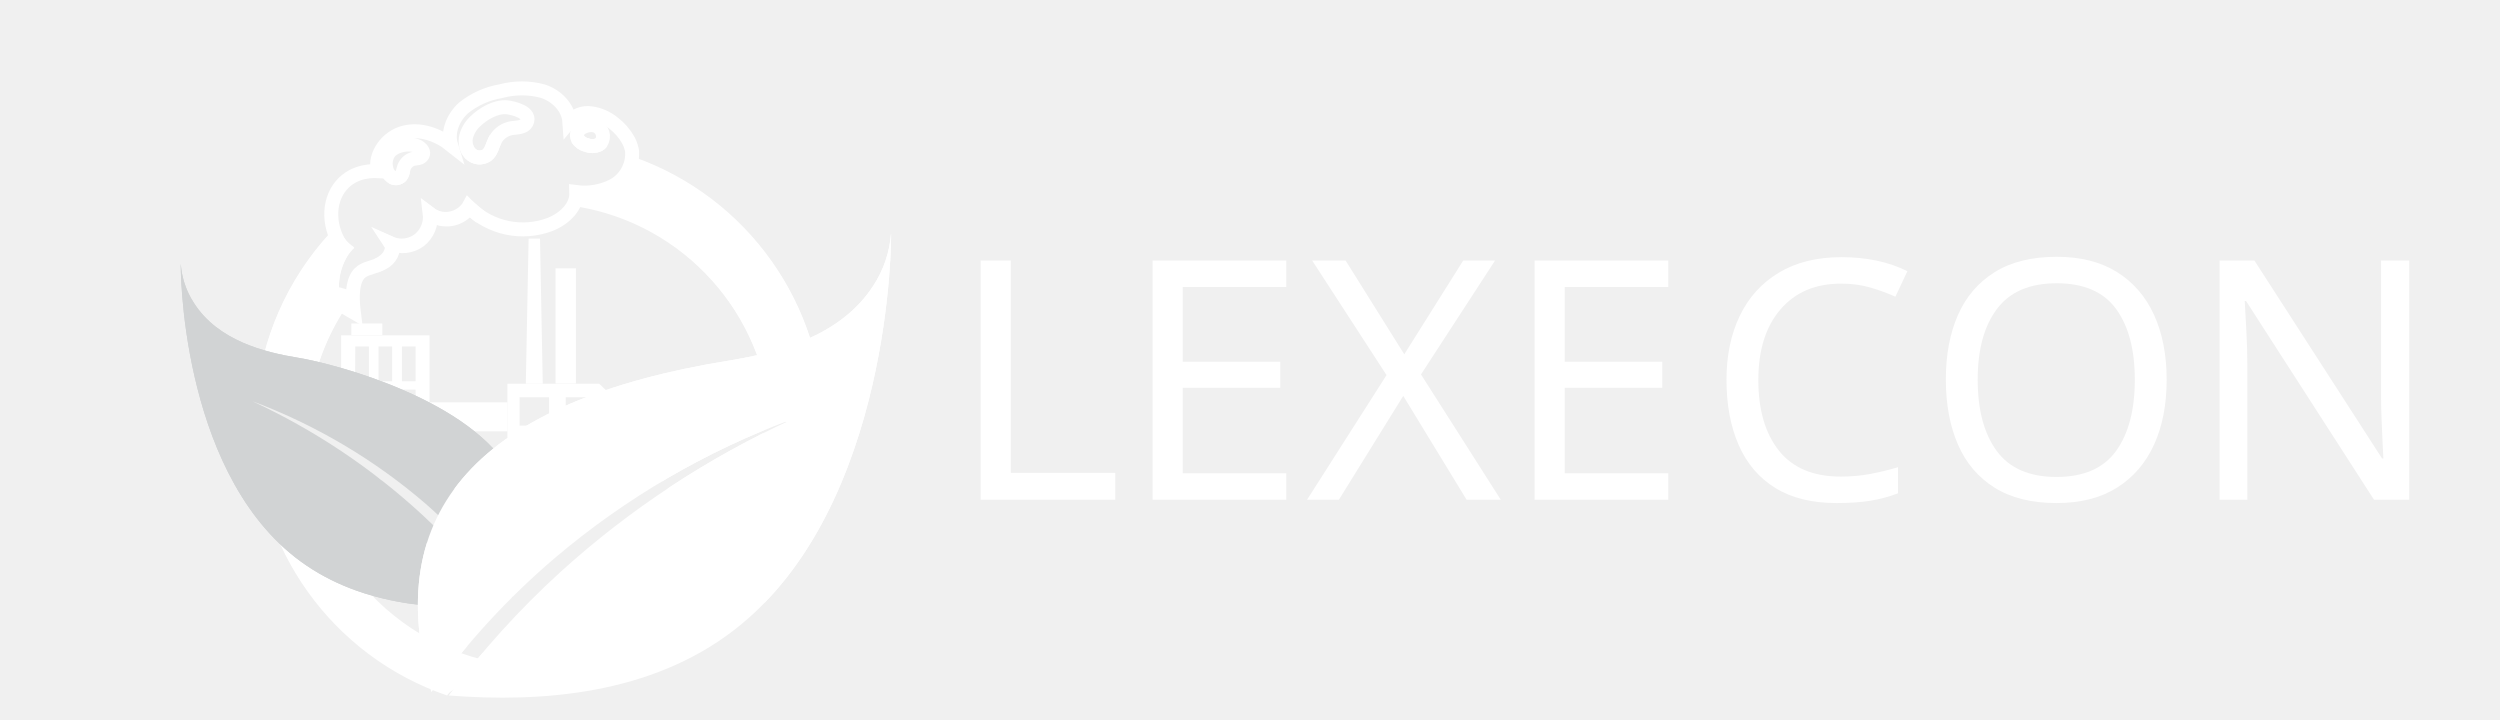
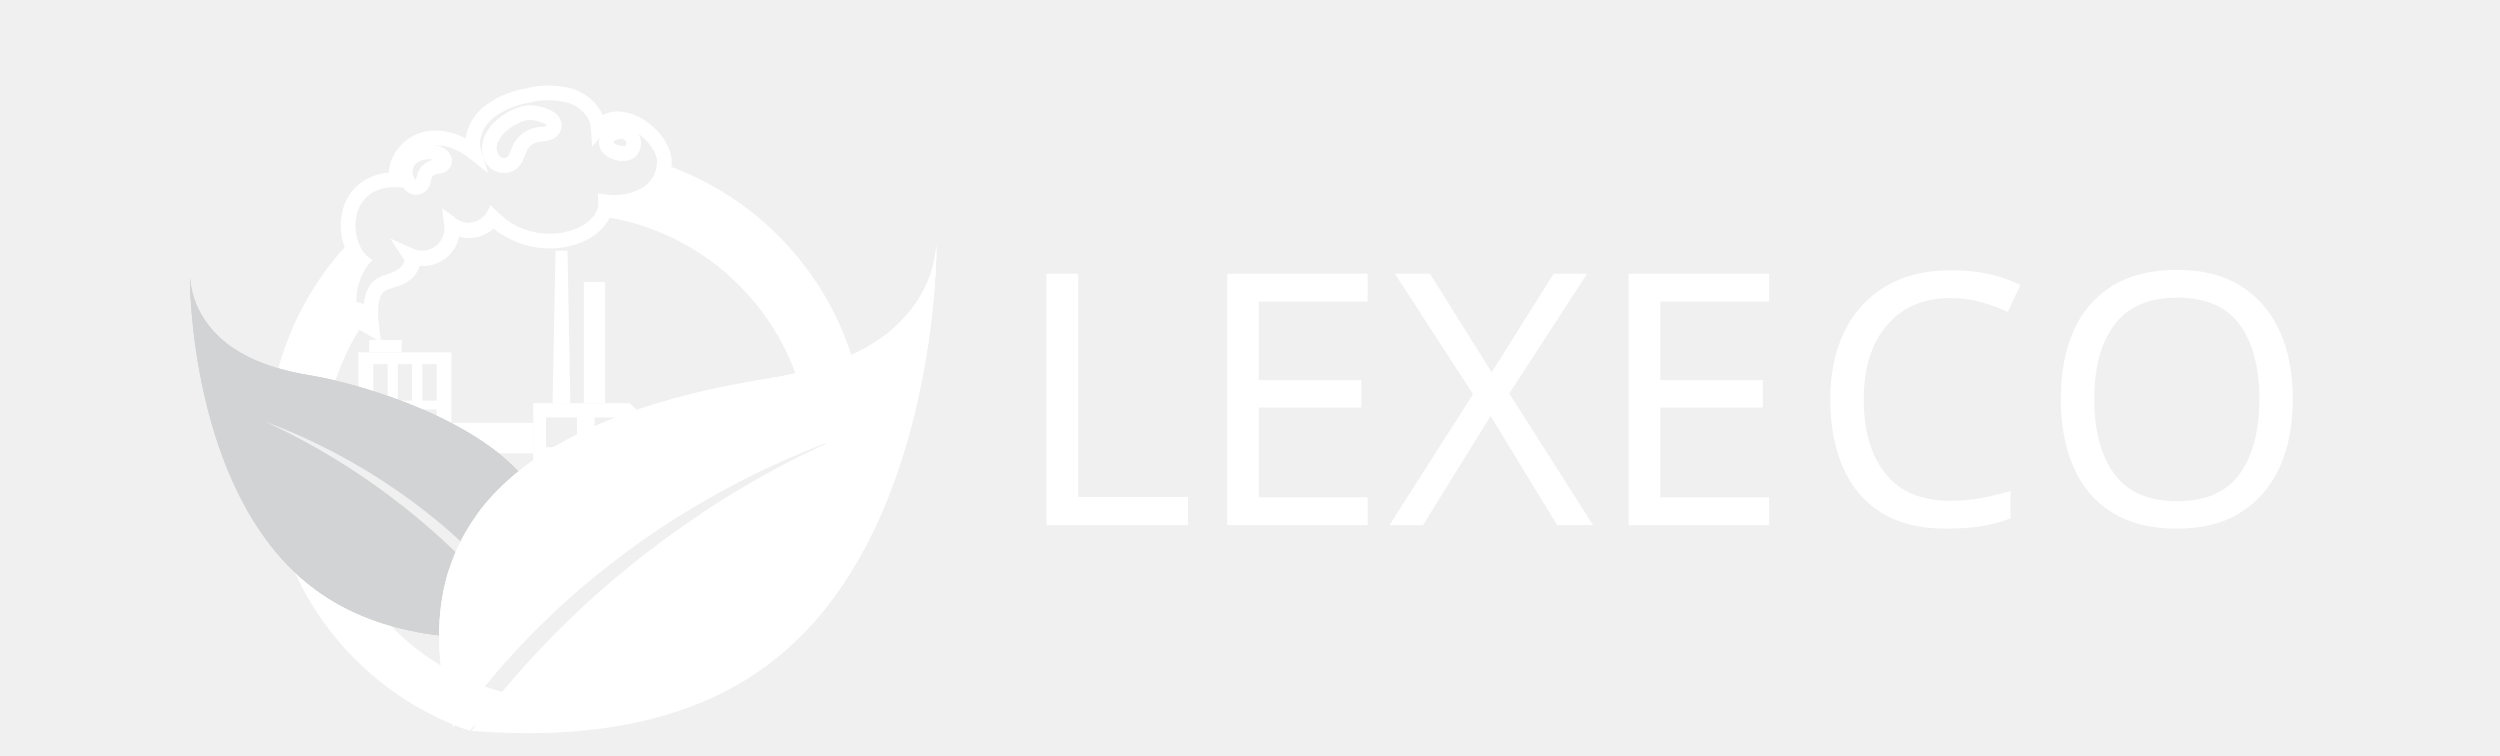
- <svg xmlns="http://www.w3.org/2000/svg" viewBox="0 0 537.26 154.59">
+ <svg xmlns="http://www.w3.org/2000/svg" viewBox="0 0 511.26 154.59">
  <defs>
    <style>.cls-1,.cls-10,.cls-8{fill:#d1d3d4;}.cls-1,.cls-2{clip-rule:evenodd;}.cls-11,.cls-2,.cls-3,.cls-6{fill:#fff;}.cls-3{font-size:72px;font-family:MicrosoftYaHeiUI, Microsoft YaHei UI;}.cls-4{letter-spacing:0em;}.cls-5{letter-spacing:-0.01em;}.cls-7{fill:none;stroke:#fff;stroke-miterlimit:10;stroke-width:3px;}.cls-11,.cls-8{fill-rule:evenodd;}.cls-9{clip-path:url(#clip-path);}.cls-12{clip-path:url(#clip-path-2);}</style>
    <clipPath id="clip-path" transform="translate(38.85 17.46)">
      <path id="SVGID" class="cls-1" d="M0,39.26a17.58,17.58,0,0,0,2.81,8.37C8,55.77,18,58.25,25.31,59.44c7.85,1.28,37.47,9.08,46,25.2,2.51,4.76,4.49,12.8-.12,26.31-.85-1.17-2.12-2.86-3.71-4.84A136.21,136.21,0,0,0,52.68,90.85,123.62,123.62,0,0,0,15.33,68.74,141.88,141.88,0,0,1,51.79,93.07a136.65,136.65,0,0,1,17.57,19.67c-14.56,1.16-31.71-.19-44.78-10.44C-.23,82.83-.06,39.27,0,39.26Z" />
    </clipPath>
    <clipPath id="clip-path-2" transform="translate(38.85 17.46)">
      <path id="SVGID-2" data-name="SVGID" class="cls-2" d="M152.64,32.69A23.61,23.61,0,0,1,148.79,44C141.66,55,127.93,58.36,118,60Q37,73,53.86,131.28a162,162,0,0,1,26.58-28.87,170.11,170.11,0,0,1,51.2-29.87,194.33,194.33,0,0,0-50,32.88A185.84,185.84,0,0,0,57.58,132c20,1.58,43.47-.24,61.38-14.1C153,91.58,152.73,32.71,152.64,32.69Z" />
    </clipPath>
  </defs>
  <g id="Layer_2" data-name="Layer 2">
    <g id="Layer_1-2" data-name="Layer 1">
-       <text class="cls-3" transform="translate(203.76 107.39)">L<tspan class="cls-4" x="36.95" y="0">E</tspan>
+       <text class="cls-3" transform="translate(207.03 107.39)">L<tspan class="cls-4" x="36.95" y="0">E</tspan>
        <tspan x="76.85" y="0">XE</tspan>
        <tspan class="cls-5" x="162.88" y="0">C</tspan>
-         <tspan x="210.02" y="0">ON</tspan>
+         <tspan x="210.02" y="0">O</tspan>
      </text>
      <g id="logo">
        <path class="cls-6" d="M20.83,65.58c2.2,1.52,4.47,3,6.75,4.35A49.49,49.49,0,0,1,35.5,48.57l-.15-.17a3.58,3.58,0,0,1-.28-.37h0a3.89,3.89,0,0,1-.25-.4l-.07-.12c-.06-.12-.13-.25-.18-.37s-.13-.33-.19-.5a2.35,2.35,0,0,1-.11-.35,6,6,0,0,1-.17-.76.5.5,0,0,1,0-.12c-.53-3.4,1-7.67,3.17-9.58a9.43,9.43,0,0,1-3.63-4.71A61,61,0,0,0,16.44,66.26,3.07,3.07,0,0,1,20.83,65.58Z" transform="translate(38.85 17.46)" />
        <path class="cls-6" d="M138.21,74.13A61.18,61.18,0,0,0,97.44,16.46h0l-.87-.3a8.2,8.2,0,0,1-4.12,5.41,13.77,13.77,0,0,1-8,1.34,5.68,5.68,0,0,1-1.21,3.74c.63.08,1.26.17,1.88.27a49.88,49.88,0,0,1,41.71,46.31,3.62,3.62,0,0,1,1.7-.4c4.67,0,4.66,7.24,0,7.24a3.61,3.61,0,0,1-1.74-.42,49.87,49.87,0,0,1-99.58-1.47c-3.41-2-6.8-4.1-10.07-6.35A3.72,3.72,0,0,1,16,70.62c-.07,1.16-.11,2.33-.11,3.51A61.14,61.14,0,0,0,57.23,132a3.3,3.3,0,0,1,2.94-1.57,3.9,3.9,0,0,1,1.22.19,3.53,3.53,0,0,1,1.65-.41,25.9,25.9,0,0,0,10.35-2.39,3.7,3.7,0,0,1,5,1.3,3.93,3.93,0,0,1,.34,2.85,79.68,79.68,0,0,0,12.15-2.43l.43-.15a3.4,3.4,0,0,1,3.44-2.94c1.55,0,3.09-.12,4.62-.29a46.09,46.09,0,0,1,5.48-2,3.44,3.44,0,0,1,2.26.08,3.1,3.1,0,0,1,.57-4.24,53.18,53.18,0,0,1,9.84-6.49,7.79,7.79,0,0,1,0-1.08c.21-3.65,3-6.78,5.45-9.25,2.71-2.74,6.66.26,6.12,3.26A60.78,60.78,0,0,0,138.21,74.13Z" transform="translate(38.85 17.46)" />
        <path class="cls-6" d="M125.35,111.63q1-1.34,2-2.73a18,18,0,0,0-1.37,1.54C125.9,110.56,125.63,111.12,125.35,111.63Z" transform="translate(38.85 17.46)" />
        <path class="cls-7" d="M36.38,48.45c.37.07.57.83.53.77a3.44,3.44,0,0,1-.28-.36h0c-.09-.13-.16-.26-.24-.4l-.07-.12c-.06-.11-.13-.24-.18-.36s-.13-.33-.19-.5a2.19,2.19,0,0,1-.1-.34,4.67,4.67,0,0,1-.17-.76.43.43,0,0,1,0-.11c-2.58-.75-3.94-.95-4.09-.62s1.67,1.8,5.61,4.08c-.73-5.82.43-8,1.72-8.87S41.64,40,43.49,39c1.47-.77,2.65-2.67,1.74-4.06a6.13,6.13,0,0,0,6.07-.69,6.23,6.23,0,0,0,2.38-5.65A5.92,5.92,0,0,0,62,27.15l2.47,2.08" transform="translate(38.85 17.46)" />
        <path class="cls-7" d="M45.47,20.64a1.55,1.55,0,0,0,1.84-.25,2.33,2.33,0,0,0,.44-1.09" transform="translate(38.85 17.46)" />
        <path class="cls-7" d="M35,36.13c-3.45-4.42-3.46-10.26-.54-13.71s7.23-3.12,7.87-3.09c-.83-3.57,2-7.31,5.53-8.27s7.36.38,10.23,2.67c-.88-2.84.47-6,2.68-8a17.45,17.45,0,0,1,8-3.59,17.2,17.2,0,0,1,9.06,0c2.91.95,5.47,3.48,5.68,6.55a5.1,5.1,0,0,1,4.7-1.8A9.64,9.64,0,0,1,93,9a11.83,11.83,0,0,1,3.16,3.64l.2.38c.07.14.12.28.18.42a2.86,2.86,0,0,1,.15.41c0,.09.06.18.09.27s0,.17.07.26a2.13,2.13,0,0,1,.07.27,2.66,2.66,0,0,1,.07.39.17.17,0,0,1,0,.07c0,.13,0,.26,0,.39s0,.33,0,.5v0a7.77,7.77,0,0,1-4.16,6.49,13.48,13.48,0,0,1-7.82,1.33,5.25,5.25,0,0,1-.17,1.59c-.64,2.45-3,4.4-5.47,5.36A16.52,16.52,0,0,1,62,27.16c-.06-.05-.11-.11-.17-.17a1.73,1.73,0,0,1-.19.28,6,6,0,0,1-5.62,2.26,5.29,5.29,0,0,1-2.52-1.06,6,6,0,0,1-.21,2.45,6.24,6.24,0,0,1-2.18,3.2,6.17,6.17,0,0,1-4.38,1.15,5.43,5.43,0,0,1-1.69-.46,1.9,1.9,0,0,1,.21.43,2.19,2.19,0,0,1,0,1.21,4.1,4.1,0,0,1-1.42,2.1,5.86,5.86,0,0,1-1.65,1" transform="translate(38.85 17.46)" />
        <path class="cls-7" d="M61.32,13.78a3.47,3.47,0,0,0,.92,1.78,2.79,2.79,0,0,0,3.57.32c1-.77,1.16-2.12,1.72-3.21a2,2,0,0,1,.14-.25" transform="translate(38.85 17.46)" />
        <path class="cls-7" d="M85.26,12.29a2.9,2.9,0,0,0,1.92,1.4,3.36,3.36,0,0,0,2.66-.06,1.7,1.7,0,0,0,.49-.42" transform="translate(38.85 17.46)" />
        <path class="cls-7" d="M52,15.85a1.31,1.31,0,0,1-.95.67c-.38.09-.79.09-1.18.18a3,3,0,0,0-2,2.14c0,.15-.08.31-.12.46a2.33,2.33,0,0,1-.44,1.09,1.55,1.55,0,0,1-1.84.25.35.35,0,0,1-.16-.08,2.88,2.88,0,0,1-1.14-1.81,4.27,4.27,0,0,1,.52-3.31c1.19-1.79,4.94-2.46,6.68-1.17C51.86,14.64,52.29,15.29,52,15.85Z" transform="translate(38.85 17.46)" />
        <path class="cls-7" d="M74.31,8.93c-.56,1-2,1-3.18,1.14a5,5,0,0,0-3.46,2.35,2,2,0,0,0-.14.25c-.56,1.09-.77,2.44-1.72,3.21a2.79,2.79,0,0,1-3.57-.32,3.47,3.47,0,0,1-.92-1.78,4.26,4.26,0,0,1,0-1.88,6.89,6.89,0,0,1,2-3.31c1.64-1.59,4.35-3.2,6.72-3C71.51,5.74,75.49,6.72,74.31,8.93Z" transform="translate(38.85 17.46)" />
        <path class="cls-7" d="M90.33,13.21a1.7,1.7,0,0,1-.49.42,3.36,3.36,0,0,1-2.66.06,2.9,2.9,0,0,1-1.92-1.4,1.22,1.22,0,0,1-.09-.27c-.44-2,2.57-3,4-2.44A2.44,2.44,0,0,1,90.33,13.21Z" transform="translate(38.85 17.46)" />
        <rect class="cls-6" x="139.49" y="113.26" width="4.14" height="22.74" />
        <rect class="cls-6" x="119.39" y="57.66" width="4.38" height="24.76" />
        <path class="cls-6" d="M77.79,65H74.15l.6-31.19H77.2Q77.5,49.37,77.79,65Z" transform="translate(38.85 17.46)" />
        <rect class="cls-6" x="75.5" y="69.52" width="6.66" height="2.47" />
        <rect class="cls-6" x="92.32" y="86.47" width="16.73" height="6.23" />
        <path class="cls-6" d="M93.63,97.39c-1.95,1.42-3.87,2.88-5.76,4.4a1.87,1.87,0,0,1,1.2,1.72v15h3.07v-15a1.91,1.91,0,0,1,2-1.87h-.46Z" transform="translate(38.85 17.46)" />
        <path class="cls-6" d="M85.63,94.35V91.59h-3.5v5.55Q83.86,95.72,85.63,94.35Z" transform="translate(38.85 17.46)" />
        <path class="cls-6" d="M82.13,106.54v12h2v-13.7Z" transform="translate(38.85 17.46)" />
        <path class="cls-6" d="M95.58,96v5.64h-.45a1.92,1.92,0,0,1,2,1.87v15h2.58V93.28Q97.59,94.6,95.58,96Z" transform="translate(38.85 17.46)" />
        <path class="cls-6" d="M82.13,84.35v5.38h9.8q3.67-2.55,7.58-4.85l.15-.08V74.31L89.92,65H70.19V84.35Zm.6-16.43h6.34V74H82.73Zm0,9.27h6.34v6.07H82.73Zm-3.59,6.07H72.81V77.19h6.33Zm0-9.26H72.81V67.92h6.33Z" transform="translate(38.85 17.46)" />
        <path class="cls-6" d="M49.44,94.46,49.16,94v6.53l2.93-2.81A33.57,33.57,0,0,1,49.44,94.46Z" transform="translate(38.85 17.46)" />
        <path class="cls-6" d="M56.4,85.29c1.25.74,2.48,1.51,3.66,2.33H78.67v2.81H63.49C65.73,93,63,96.5,60.07,96.16c.29.38.56.77.82,1.16L65.42,93l1.66-1.6v8L73.76,93l1.67-1.6v11.3c1.11-.93,2.24-1.83,3.32-2.74q1.2-1,2.4-2V85.29Z" transform="translate(38.85 17.46)" />
        <path class="cls-6" d="M78.48,109.82a3.39,3.39,0,0,1-2.91,3.23,1.24,1.24,0,0,0-.14.18v5.31h5.72V107.38C80.21,108.2,79.33,109,78.48,109.82Z" transform="translate(38.85 17.46)" />
        <path class="cls-6" d="M74.34,114.77a28.11,28.11,0,0,1-2.72,3.77h2.83v-3.93Z" transform="translate(38.85 17.46)" />
        <polygon class="cls-6" points="84.92 118.17 74.74 104.15 67.55 104.15 67.55 107.89 72.7 107.89 80.17 118.17 84.92 118.17" />
        <polygon class="cls-6" points="86.78 119.1 87.04 119.45 87.04 119.1 86.78 119.1" />
        <path class="cls-6" d="M35,71.6l2.47,1.68v-7h2.93v7.47H38.17q2.16,1.45,4.33,2.88v-.85h2.92v2.75l2.11,1.36V75.79h2.93v6c1,.62,2,1.22,3,1.81v-29h-19V71.29A3.64,3.64,0,0,1,35,71.6ZM47.53,57h2.93v7.47H47.53Zm0,9.27h2.93v7.47H47.53ZM42.5,57h2.92v7.47H42.5Zm0,9.27h2.92v7.47H42.5Zm-5-9.27h2.93v7.47H37.46Z" transform="translate(38.85 17.46)" />
        <path class="cls-6" d="M43.44,86.13a4.81,4.81,0,0,1-.4-.52l-2.3-1.49a5,5,0,0,1-.55-.3l-.9-.56H37.46V82.12q-1.49-.93-3-1.83v5.47h1.93l.29.39,10.57,14.56h.93V92.57A53.81,53.81,0,0,0,43.44,86.13Z" transform="translate(38.85 17.46)" />
        <path class="cls-6" d="M20.83,65.58c2.2,1.51,4.45,2.94,6.73,4.34A49.7,49.7,0,0,1,35.5,48.41l-.15-.16c-.1-.12-.19-.24-.28-.37s0,0,0,0-.17-.26-.25-.39-.05-.08-.07-.13a3.18,3.18,0,0,1-.18-.37c-.07-.16-.13-.32-.19-.5a2.24,2.24,0,0,1-.11-.34,6.6,6.6,0,0,1-.17-.77.5.5,0,0,1,0-.12c-.53-3.4,1-7.66,3.17-9.57A9.46,9.46,0,0,1,33.61,31,61.06,61.06,0,0,0,16.42,66.29,3.07,3.07,0,0,1,20.83,65.58Z" transform="translate(38.85 17.46)" />
        <path class="cls-6" d="M138.21,74A61.17,61.17,0,0,0,97.44,16.31h0l-.87-.3a8.18,8.18,0,0,1-4.12,5.41,13.69,13.69,0,0,1-8,1.35,5.67,5.67,0,0,1-1.21,3.73c.63.08,1.26.17,1.88.27a49.89,49.89,0,0,1,41.72,46.47,3.55,3.55,0,0,1,1.69-.4c4.67,0,4.66,7.24,0,7.24a3.51,3.51,0,0,1-1.75-.43,49.88,49.88,0,0,1-99.57-1.46c-3.41-2-6.79-4.1-10.07-6.35A3.81,3.81,0,0,1,16,70.6c-.06,1.12-.1,2.24-.1,3.37a61.13,61.13,0,0,0,41.39,57.85,3.29,3.29,0,0,1,2.86-1.44,3.79,3.79,0,0,1,1.21.19,3.6,3.6,0,0,1,1.66-.41,25.9,25.9,0,0,0,10.35-2.39,3.7,3.7,0,0,1,5,1.3,3.93,3.93,0,0,1,.34,2.85,79.68,79.68,0,0,0,12.15-2.43l.43-.15a3.4,3.4,0,0,1,3.44-2.94c1.55,0,3.09-.12,4.62-.29a46.09,46.09,0,0,1,5.48-2,3.37,3.37,0,0,1,2.26.09,3.11,3.11,0,0,1,.57-4.25,53.18,53.18,0,0,1,9.84-6.49,7.79,7.79,0,0,1,0-1.08c.21-3.65,3-6.78,5.45-9.25,2.65-2.68,6.48.13,6.15,3.06A60.8,60.8,0,0,0,138.21,74Z" transform="translate(38.85 17.46)" />
        <path id="SVGID-3" data-name="SVGID" class="cls-8" d="M0,39.26a17.58,17.58,0,0,0,2.81,8.37C8,55.77,18,58.25,25.31,59.44c7.85,1.28,37.47,9.08,46,25.2,2.51,4.76,4.49,12.8-.12,26.31-.85-1.17-2.12-2.86-3.71-4.84A136.21,136.21,0,0,0,52.68,90.85,123.62,123.62,0,0,0,15.33,68.74,141.88,141.88,0,0,1,51.79,93.07a136.65,136.65,0,0,1,17.57,19.67c-14.56,1.16-31.71-.19-44.78-10.44C-.23,82.83-.06,39.27,0,39.26Z" transform="translate(38.85 17.46)" />
        <g class="cls-9">
          <path class="cls-10" d="M82,108.87c-1.23,1-2.39,2.07-3.47,3.12a3.39,3.39,0,0,1-2.91,3.23c-.33.42-.65.86-.95,1.32h8.51v-8.67Z" transform="translate(38.85 17.46)" />
          <path class="cls-10" d="M-38.85,2.15V116.54H61.89a3.33,3.33,0,0,1,2.48-1,4.41,4.41,0,0,1,.52,0,3.71,3.71,0,0,1,.55-4.38,35.41,35.41,0,0,1,5.63-4.89l.3-.38a3.54,3.54,0,0,1,2.56-1.06h.27a3.35,3.35,0,0,1,1.1.08c1.16-1,2.33-1.9,3.45-2.85,1.45-1.23,2.91-2.43,4.38-3.62V2.15Zm98.93,96.2a19,19,0,0,1,1.44,2.17c2.28,4.08-4,7.72-6.25,3.65-1.56-2.79-4-4.9-5.83-7.54a73.15,73.15,0,0,0-6-8.32,6.14,6.14,0,0,1-.4-.53l-2.26-1.47c-.19-.09-.39-.19-.59-.31-7.59-4.86-15.59-9.06-23-14.17-3.82-2.62-.19-8.9,3.66-6.25s8,5.14,12.09,7.56a3.2,3.2,0,0,1,2.07.63c5,3.42,10,6.72,15.11,10,4.34,2.75,9.26,5,13.07,8.54C66,94.83,63.1,98.69,60.08,98.35Z" transform="translate(38.85 17.46)" />
        </g>
        <path id="SVGID-4" data-name="SVGID" class="cls-11" d="M152.64,32.69A23.61,23.61,0,0,1,148.79,44C141.66,55,127.93,58.36,118,60Q37,73,53.86,131.28a162,162,0,0,1,26.58-28.87,170.11,170.11,0,0,1,51.2-29.87,194.33,194.33,0,0,0-50,32.88A185.84,185.84,0,0,0,57.58,132c20,1.58,43.47-.24,61.38-14.1C153,91.58,152.73,32.71,152.64,32.69Z" transform="translate(38.85 17.46)" />
        <g class="cls-12">
          <path class="cls-6" d="M38.7-17.46V75.21c3.77,2.47,7.57,4.87,11.4,7.25,4.34,2.68,9.26,4.92,13.07,8.33,2.8,2.5-.07,6.26-3.09,5.93a18.36,18.36,0,0,1,1.44,2.12c2.28,4-4,7.53-6.25,3.56-1.56-2.72-4-4.78-5.83-7.35a71.76,71.76,0,0,0-6-8.12,4.81,4.81,0,0,1-.4-.52L40.74,85a4.75,4.75,0,0,1-.55-.28c-.49-.31-1-.61-1.49-.91v53.36H58.3a3,3,0,0,1-.87-.79,4,4,0,0,1-1.25.19c-4.66,0-4.66-7.06,0-7.06a3.32,3.32,0,0,1,2.65,1.15,3.72,3.72,0,0,1,1.34-.24,3.86,3.86,0,0,1,1.22.19,3.69,3.69,0,0,1,1.65-.41,25.9,25.9,0,0,0,10.35-2.39,3.7,3.7,0,0,1,5,1.3,2.13,2.13,0,0,1,.18.41,82.87,82.87,0,0,0,12.31-2.39c4.81-1.4,9.15-3.93,14-5.26a3.55,3.55,0,0,1,1.73-.07,3.25,3.25,0,0,1,1.1-1.83,53.18,53.18,0,0,1,9.84-6.49,7.79,7.79,0,0,1,0-1.08c.21-3.65,3-6.78,5.45-9.25,3.28-3.32,8.4,1.8,5.12,5.12a25,25,0,0,0-2,2.21c-.11.15-.48.92-.8,1.49l.11,0a6.19,6.19,0,0,1,2.13,1.18c4.11,3.64-.2,7.86-3.17,10.23A47.59,47.59,0,0,1,94.7,133.63a3.88,3.88,0,0,1-.92-.09c-.75.26-1.52.5-2.29.71A113.4,113.4,0,0,1,75,137a2.92,2.92,0,0,1-2.82-1.07,34.1,34.1,0,0,1-5.58,1.24H205.91V-17.46ZM103.16,91.8A145.32,145.32,0,0,0,82,107c-.88.73-1.7,1.44-2.5,2.16a3.72,3.72,0,0,1-.44,1.38c-.16.28-.34.56-.53.84a3.45,3.45,0,0,1-3.48,3.9l-.41,0c-.3.22-.61.42-.91.6a20.33,20.33,0,0,1-2.34,3,3.31,3.31,0,0,1-3.43,2.82,4.4,4.4,0,0,1-.83-.09,3.3,3.3,0,0,1-2.71,1.24c-4.4,0-4.64-6.44-.75-7.17a3.13,3.13,0,0,1,.95-.79,3.73,3.73,0,0,1,.87-3.63,35.41,35.41,0,0,1,5.63-4.89l.3-.38a3.11,3.11,0,0,1,1.87-1c1.77-1.61,3.71-3.07,5.51-4.56A146.21,146.21,0,0,1,99.51,85.7C103.54,83.4,107.18,89.5,103.16,91.8Zm25.4-11.73c-4.66,0-4.66-7.24,0-7.24S133.22,80.07,128.56,80.07Z" transform="translate(38.85 17.46)" />
        </g>
      </g>
    </g>
  </g>
</svg>
